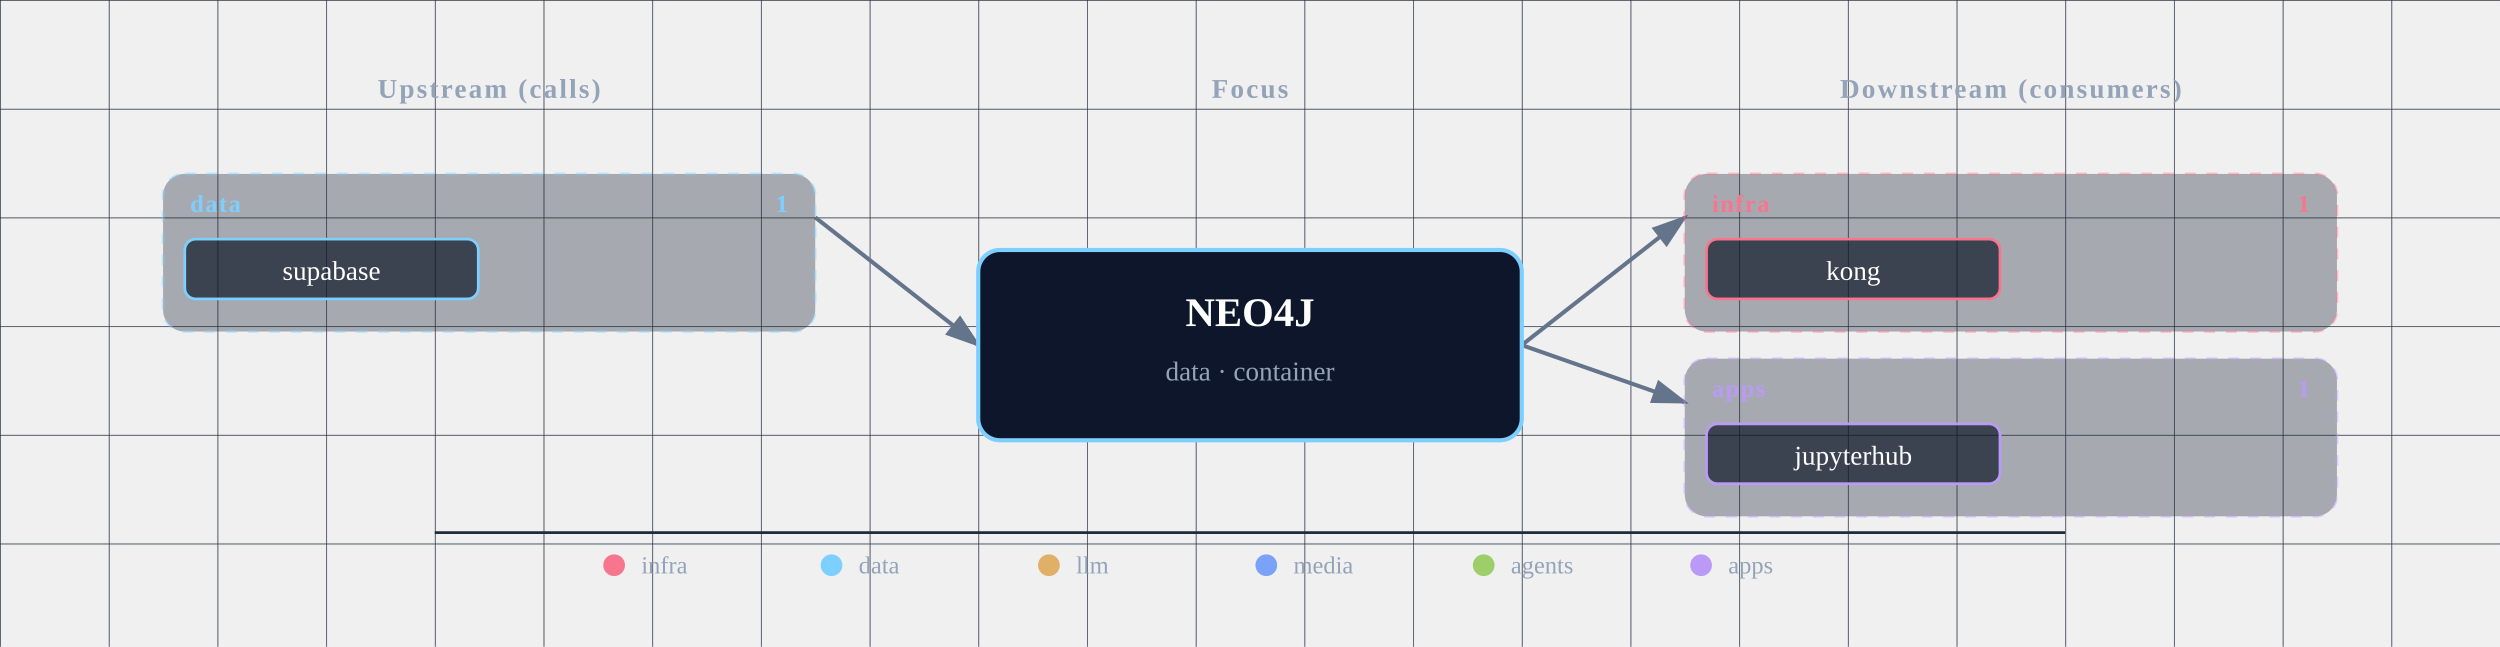
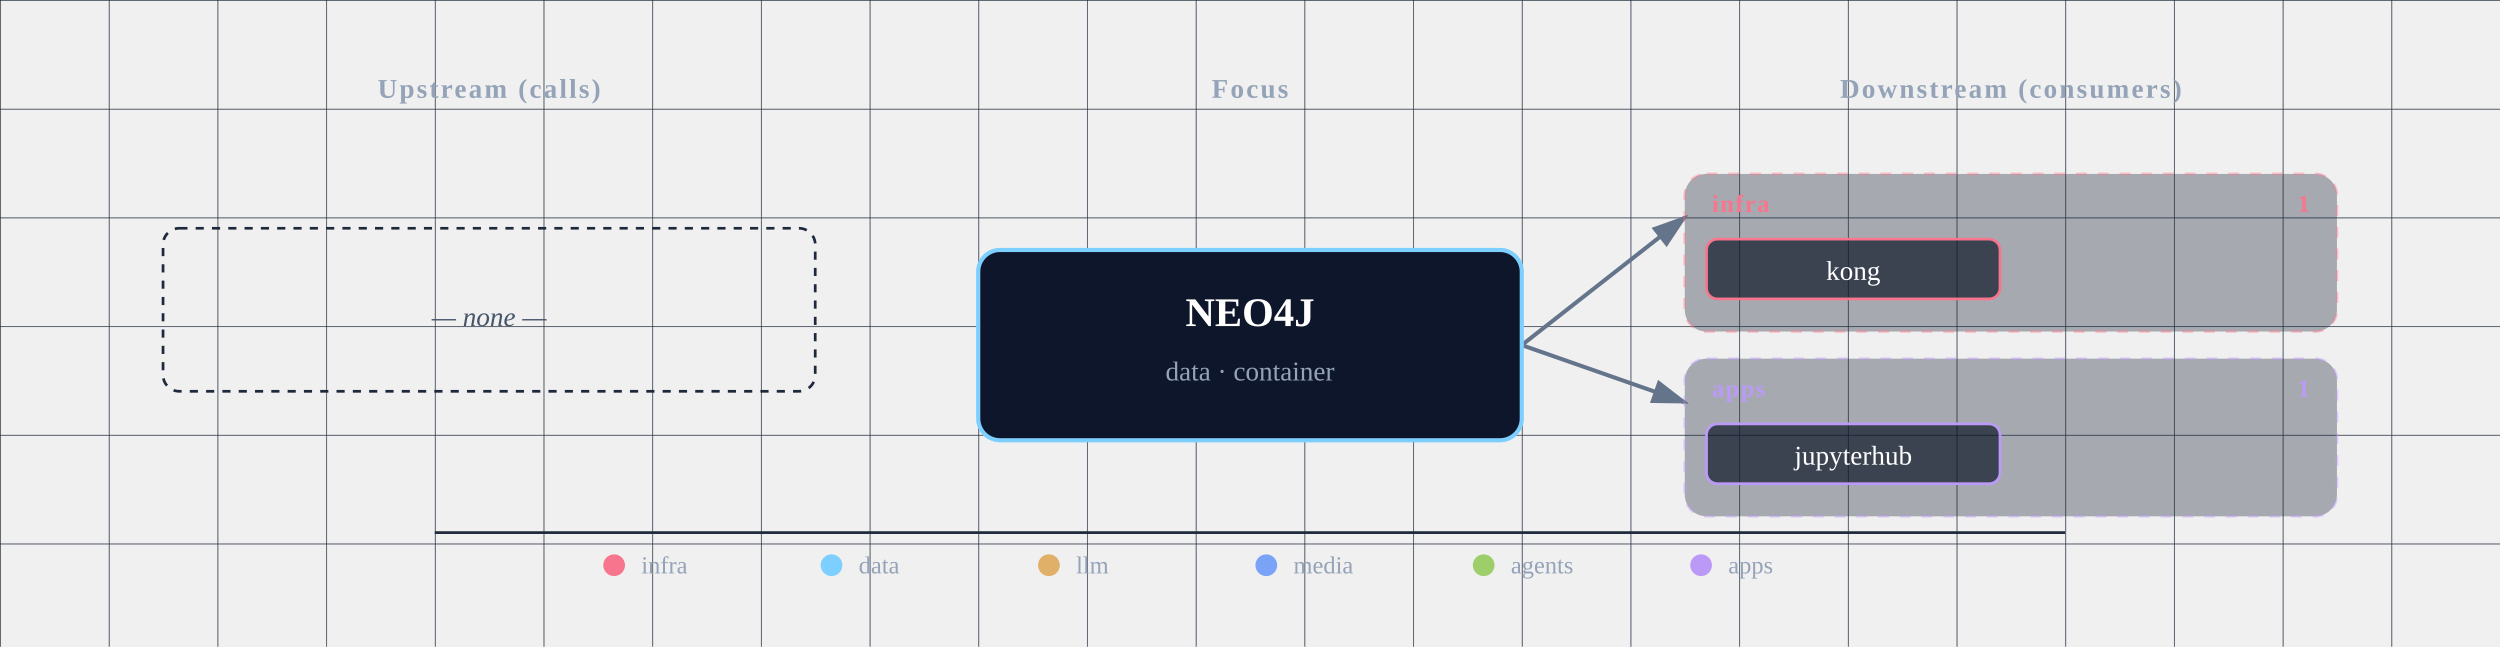
<svg xmlns="http://www.w3.org/2000/svg" viewBox="0 0 920 238">
  <defs>
    <pattern id="grid" width="40" height="40" patternUnits="userSpaceOnUse">
      <path d="M 40 0 L 0 0 0 40" fill="none" stroke="#1e293b" stroke-width="0.5" />
    </pattern>
    <marker id="arrowhead" markerWidth="9" markerHeight="6" refX="8" refY="3" orient="auto">
      <polygon points="0 0, 9 3, 0 6" fill="#64748b" />
    </marker>
    <filter id="focus-glow" x="-50%" y="-50%" width="200%" height="200%">
      <feGaussianBlur in="SourceAlpha" stdDeviation="6" />
      <feFlood flood-color="#7dcfff" flood-opacity="0.6" />
      <feComposite in2="SourceAlpha" operator="in" />
      <feMerge>
        <feMergeNode />
        <feMergeNode in="SourceGraphic" />
      </feMerge>
    </filter>
  </defs>
  <rect width="920" height="238" fill="url(#grid)" />
  <text x="180" y="36" fill="#94a3b8" font-size="10" font-weight="600" text-anchor="middle" letter-spacing="0.08em">Upstream (calls)</text>
  <text x="460" y="36" fill="#94a3b8" font-size="10" font-weight="600" text-anchor="middle" letter-spacing="0.08em">Focus</text>
  <text x="740" y="36" fill="#94a3b8" font-size="10" font-weight="600" text-anchor="middle" letter-spacing="0.08em">Downstream (consumers)</text>
-   <line x1="300" y1="80" x2="360" y2="127" stroke="#64748b" stroke-width="1.5" marker-end="url(#arrowhead)" />
  <line x1="560" y1="127" x2="620" y2="80" stroke="#64748b" stroke-width="1.5" marker-end="url(#arrowhead)" />
  <line x1="560" y1="127" x2="620" y2="148" stroke="#64748b" stroke-width="1.5" marker-end="url(#arrowhead)" />
  <g>
-     <g class="cluster">
-       <rect x="60" y="64" width="240" height="58" rx="8" fill="rgba(30,41,59,0.35)" stroke="#7dcfff" stroke-width="1" stroke-dasharray="4,4" stroke-opacity="0.4" />
-       <text x="70" y="78" fill="#7dcfff" font-size="9" font-weight="700" text-anchor="start" style="letter-spacing:0.06em;text-transform:uppercase;">data</text>
-       <text x="290" y="78" fill="#7dcfff" font-size="9" font-weight="600" text-anchor="end">1</text>
-     </g>
-     <g>
-       <rect x="68" y="88" width="108" height="22" rx="4" fill="rgba(15,23,42,0.7)" stroke="#7dcfff" stroke-width="1" />
-       <text x="122" y="103" fill="white" font-size="10" text-anchor="middle">supabase</text>
-     </g>
+     <rect x="60" y="84" width="240" height="60" rx="6" fill="none" stroke="#1e293b" stroke-width="1" stroke-dasharray="3,3" />
+     <text x="180" y="120" fill="#475569" font-size="10" font-style="italic" text-anchor="middle">— none —</text>
  </g>
  <g>
    <g class="cluster">
      <rect x="620" y="64" width="240" height="58" rx="8" fill="rgba(30,41,59,0.35)" stroke="#f7768e" stroke-width="1" stroke-dasharray="4,4" stroke-opacity="0.4" />
      <text x="630" y="78" fill="#f7768e" font-size="9" font-weight="700" text-anchor="start" style="letter-spacing:0.06em;text-transform:uppercase;">infra</text>
      <text x="850" y="78" fill="#f7768e" font-size="9" font-weight="600" text-anchor="end">1</text>
    </g>
    <g>
      <rect x="628" y="88" width="108" height="22" rx="4" fill="rgba(15,23,42,0.7)" stroke="#f7768e" stroke-width="1" />
      <text x="682" y="103" fill="white" font-size="10" text-anchor="middle">kong</text>
    </g>
    <g class="cluster">
      <rect x="620" y="132" width="240" height="58" rx="8" fill="rgba(30,41,59,0.35)" stroke="#bb9af7" stroke-width="1" stroke-dasharray="4,4" stroke-opacity="0.4" />
      <text x="630" y="146" fill="#bb9af7" font-size="9" font-weight="700" text-anchor="start" style="letter-spacing:0.06em;text-transform:uppercase;">apps</text>
      <text x="850" y="146" fill="#bb9af7" font-size="9" font-weight="600" text-anchor="end">1</text>
    </g>
    <g>
      <rect x="628" y="156" width="108" height="22" rx="4" fill="rgba(15,23,42,0.7)" stroke="#bb9af7" stroke-width="1" />
      <text x="682" y="171" fill="white" font-size="10" text-anchor="middle">jupyterhub</text>
    </g>
  </g>
  <g class="focus" filter="url(#focus-glow)">
    <rect x="360" y="92" width="200" height="70" rx="8" fill="#0f172a" stroke="#7dcfff" stroke-width="1.5" />
    <text x="460" y="120" fill="white" font-size="15" font-weight="700" text-anchor="middle">NEO4J</text>
    <text x="460" y="140" fill="#94a3b8" font-size="10" text-anchor="middle">data · container</text>
  </g>
  <g class="legend">
    <line x1="160" y1="196" x2="760" y2="196" stroke="#1e293b" stroke-width="1" />
    <circle cx="226" cy="208" r="4" fill="#f7768e" />
    <text x="236" y="211" fill="#94a3b8" font-size="9" font-weight="400" text-anchor="start">infra</text>
    <circle cx="306" cy="208" r="4" fill="#7dcfff" />
    <text x="316" y="211" fill="#94a3b8" font-size="9" font-weight="400" text-anchor="start">data</text>
    <circle cx="386" cy="208" r="4" fill="#e0af68" />
    <text x="396" y="211" fill="#94a3b8" font-size="9" font-weight="400" text-anchor="start">llm</text>
    <circle cx="466" cy="208" r="4" fill="#7aa2f7" />
    <text x="476" y="211" fill="#94a3b8" font-size="9" font-weight="400" text-anchor="start">media</text>
    <circle cx="546" cy="208" r="4" fill="#9ece6a" />
    <text x="556" y="211" fill="#94a3b8" font-size="9" font-weight="400" text-anchor="start">agents</text>
    <circle cx="626" cy="208" r="4" fill="#bb9af7" />
    <text x="636" y="211" fill="#94a3b8" font-size="9" font-weight="400" text-anchor="start">apps</text>
  </g>
</svg>
